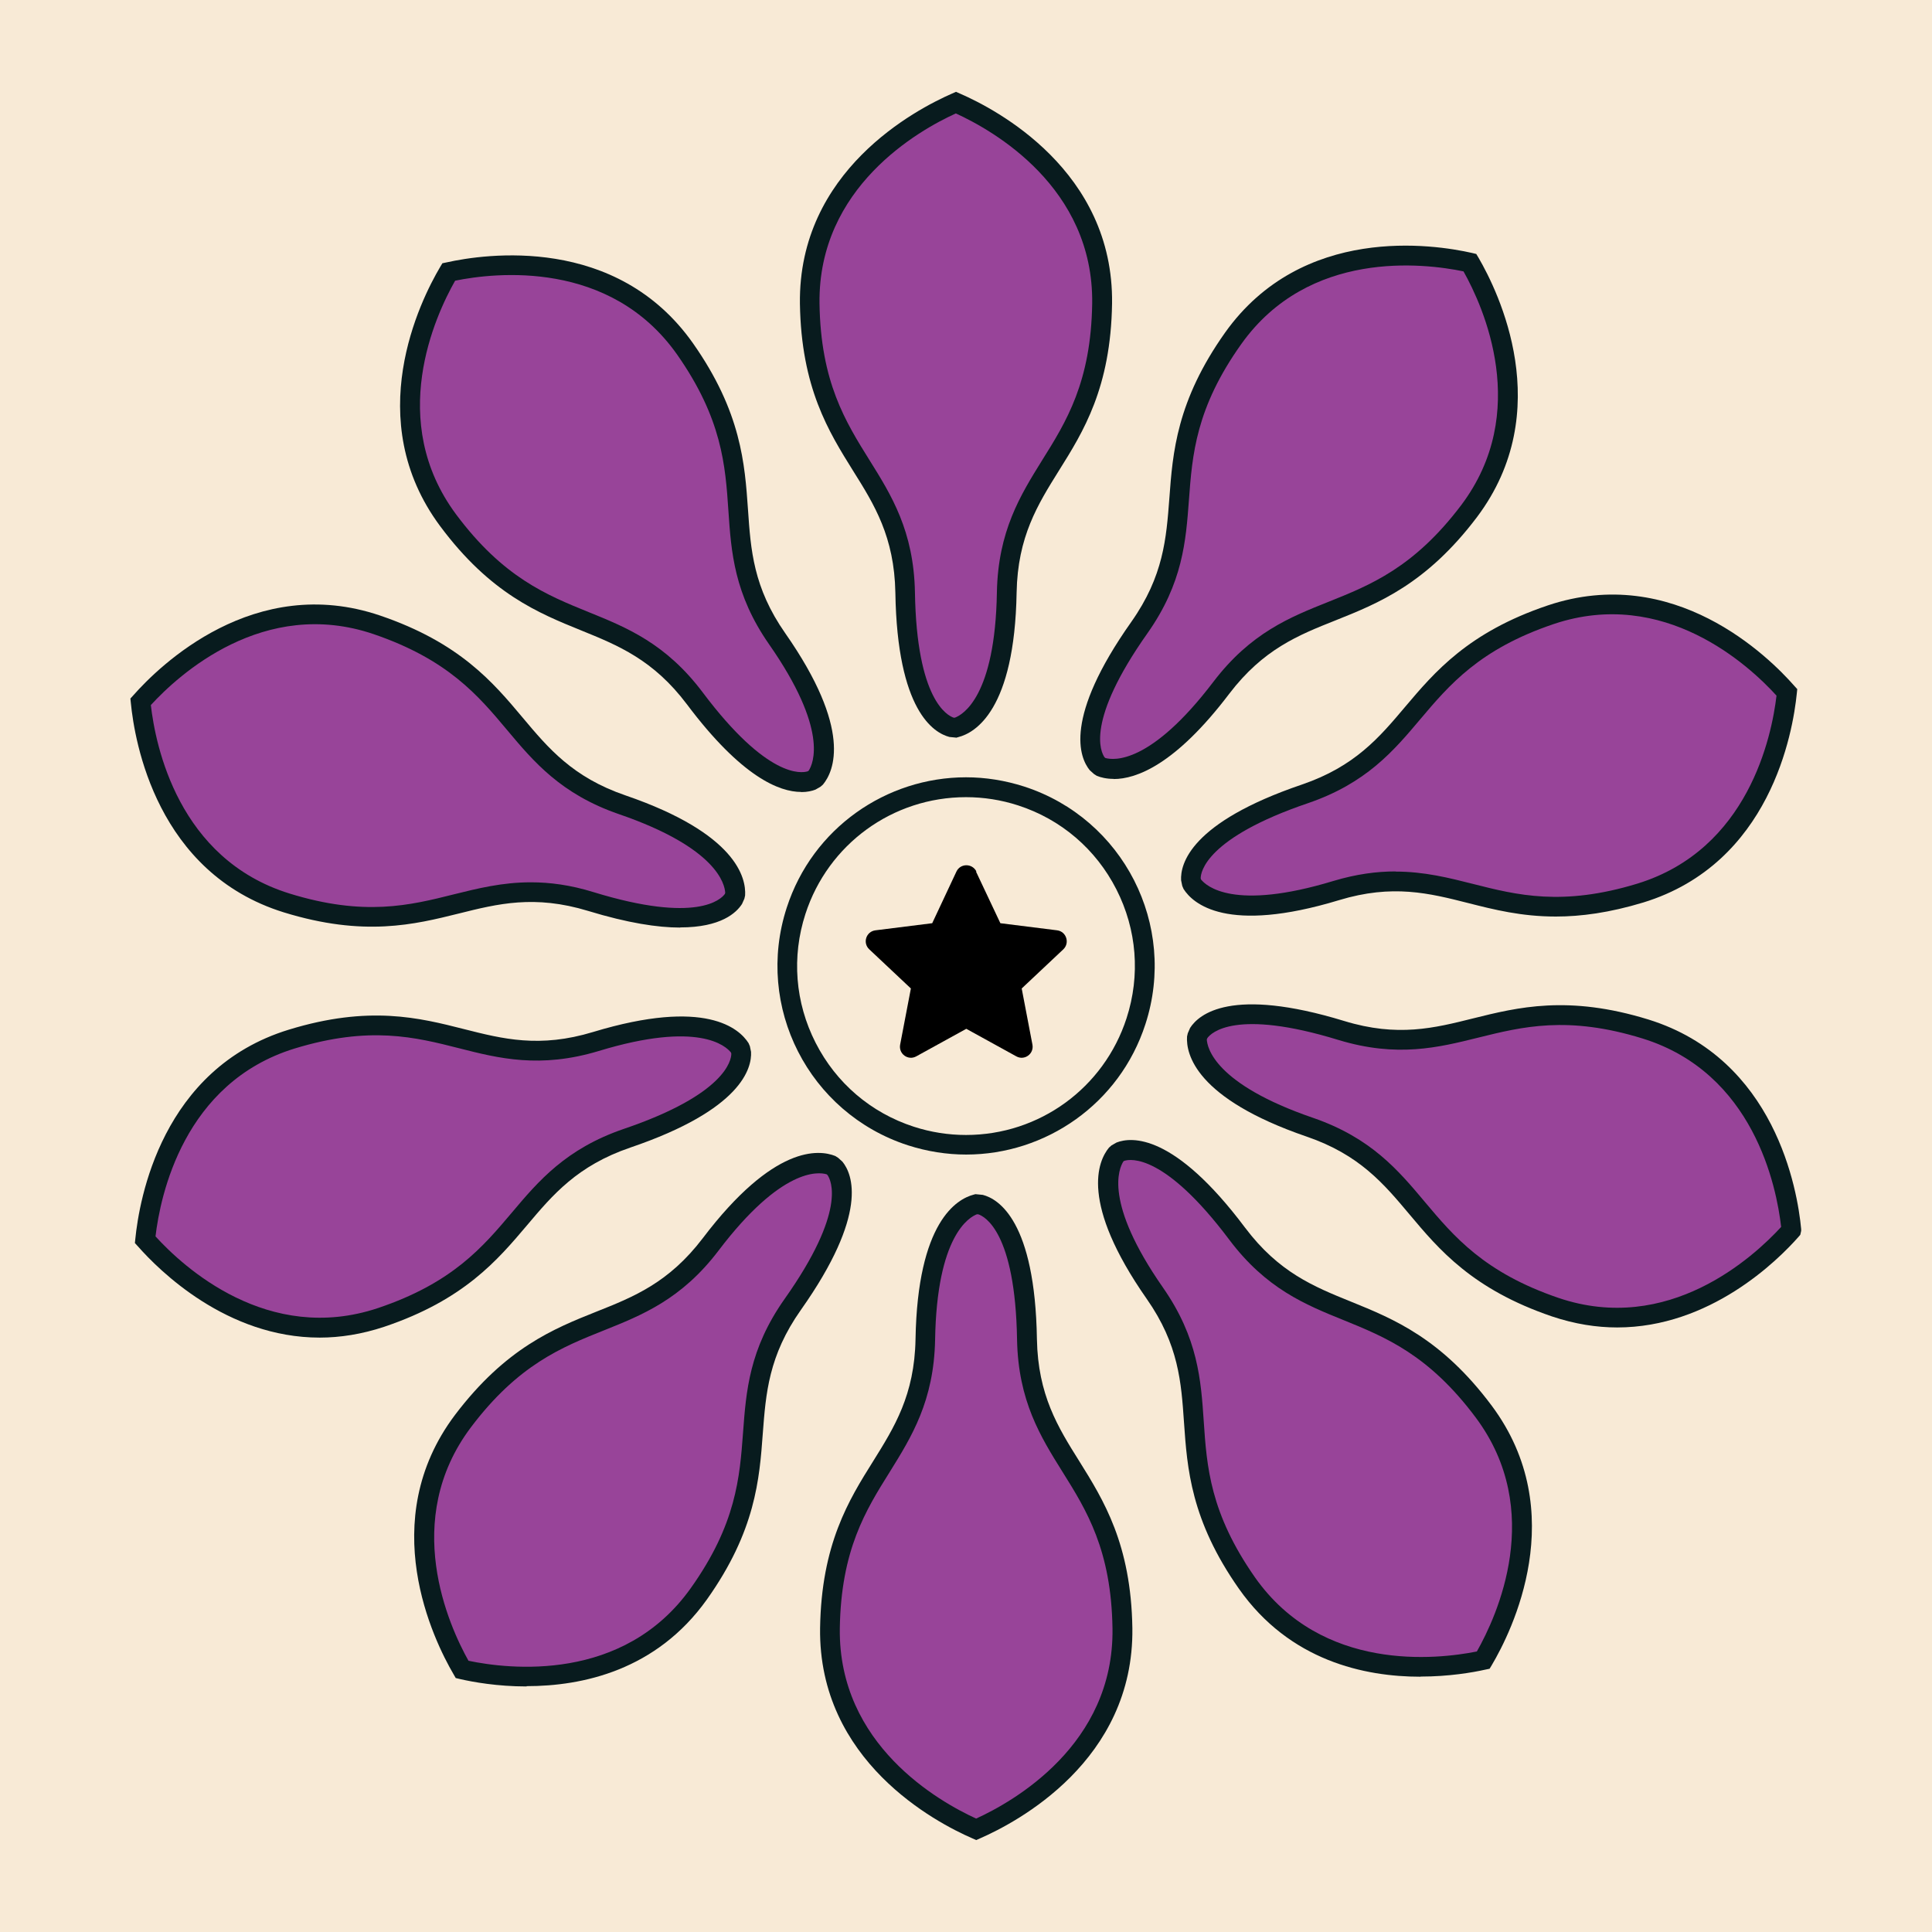
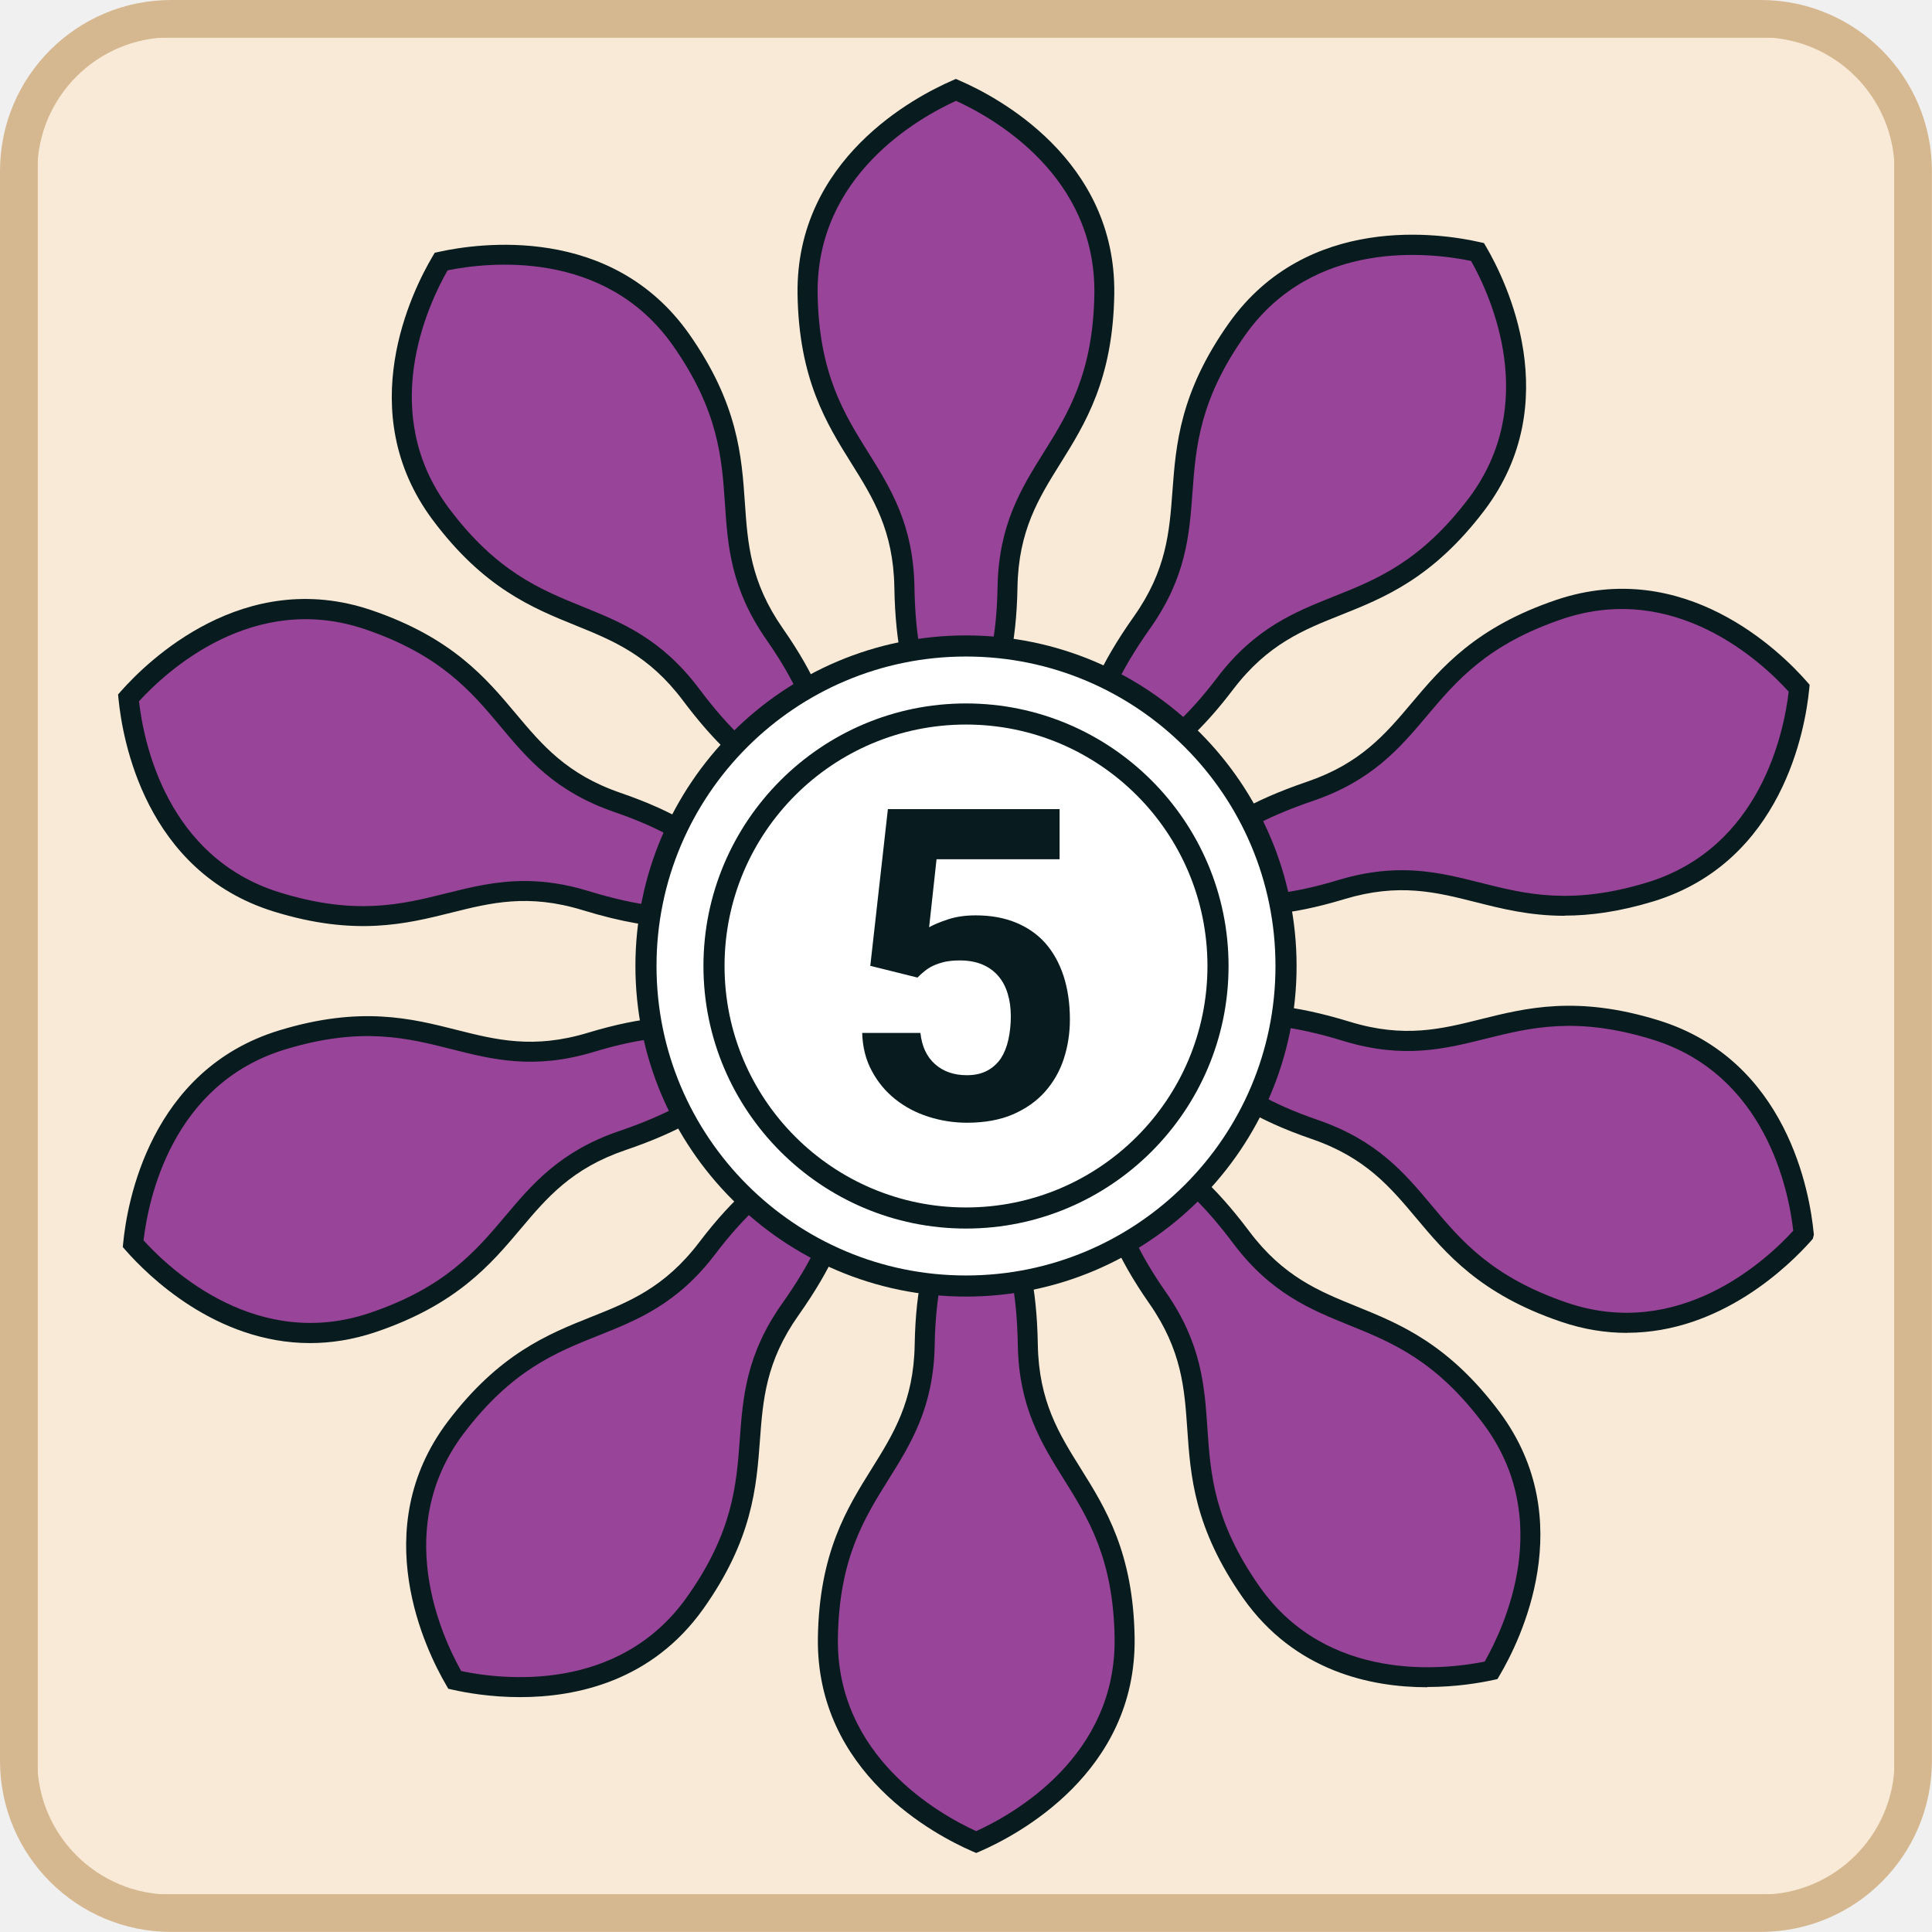
- <svg xmlns="http://www.w3.org/2000/svg" id="Layer_2" data-name="Layer 2" viewBox="0 0 133.2 133.2">
+ <svg xmlns="http://www.w3.org/2000/svg" id="Layer_2" data-name="Layer 2" viewBox="0 0 228.92 228.92">
  <defs>
    <style>
-       .cls-1 {
+       .cls-1, .cls-2 {
+         fill: none;
+       }
+ 
+       .cls-2 {
+         stroke: #d6b890;
+         stroke-miterlimit: 10;
+         stroke-width: 4.42px;
+       }
+ 
+       .cls-3 {
        fill: #f8ead6;
      }

-       .cls-2 {
-         fill-rule: evenodd;
+       .cls-4 {
+         clip-path: url(#clippath-6);
      }

-       .cls-3 {
+       .cls-5 {
+         fill: #fff;
+       }
+ 
+       .cls-6 {
        fill: #984499;
      }

-       .cls-4 {
+       .cls-7 {
        fill: #081b1e;
      }
+ 
+       .cls-8 {
+         clip-path: url(#clippath);
+       }
    </style>
+     <clipPath id="clippath">
+       <rect class="cls-1" x="2.21" y="2.21" width="224.49" height="224.49" rx="18.06" ry="18.06" />
+     </clipPath>
+     <clipPath id="clippath-6">
+       <rect class="cls-2" x="2.21" y="2.21" width="224.49" height="224.49" rx="18.06" ry="18.06" />
+     </clipPath>
  </defs>
-   <g id="Art">
+   <g id="Layer_1-2" data-name="Layer 1">
    <g>
-       <rect class="cls-1" width="133.2" height="133.2" />
+       <g class="cls-8">
+         <rect class="cls-3" x="2.21" y="2.21" width="224.49" height="224.49" />
+       </g>
      <g>
-         <path class="cls-2" d="M67.29,60.09l1.68,3.56,3.91.49c.64.08.89.87.43,1.31l-2.87,2.7.74,3.87c.12.64-.55,1.12-1.11.81l-3.45-1.9-3.45,1.9c-.56.31-1.23-.17-1.11-.81l.74-3.87-2.87-2.7c-.47-.44-.22-1.23.43-1.31l3.91-.49,1.67-3.56c.27-.58,1.1-.58,1.38,0h0Z" />
-         <path class="cls-4" d="M66.6,54.96h0c1.22,0,2.43.19,3.6.57,2.96.96,5.36,3.02,6.77,5.79s1.66,5.92.7,8.88c-1.56,4.81-6.01,8.05-11.07,8.05-1.22,0-2.43-.19-3.6-.57-2.96-.96-5.36-3.02-6.77-5.79-1.41-2.77-1.66-5.92-.7-8.88,1.56-4.81,6.01-8.05,11.07-8.05M66.6,53.59c-5.48,0-10.58,3.49-12.36,8.99-2.22,6.83,1.52,14.16,8.35,16.38,1.34.43,2.69.64,4.02.64,5.48,0,10.58-3.49,12.36-8.99,2.22-6.83-1.52-14.16-8.35-16.38-1.34-.43-2.69-.64-4.02-.64h0Z" />
        <g>
          <g>
-             <path class="cls-3" d="M55.97,53.8c-.68.27-3.31.7-8.07-5.65-5.15-6.84-10.65-3.76-17.01-12.28-5.22-7.02-1.3-14.87.04-17.13h0c2.57-.57,11.25-1.85,16.29,5.31,6.1,8.69,1.46,12.96,6.35,19.99,4.54,6.5,3.1,9.04,2.63,9.61l-.24.15Z" />
-             <path class="cls-4" d="M55.23,54.6c-1.47,0-4.08-.99-7.87-6.04-2.32-3.08-4.74-4.06-7.3-5.1-2.93-1.19-6.25-2.53-9.71-7.18-5.47-7.35-1.38-15.55,0-17.88l.15-.25.29-.06c2.65-.59,11.71-1.92,16.99,5.58,3.33,4.74,3.57,8.32,3.79,11.47.19,2.76.36,5.36,2.57,8.52,4.64,6.64,3.36,9.51,2.6,10.43l-.17.15-.35.2c-.23.09-.56.17-.98.17ZM31.38,19.35c-1.39,2.45-4.72,9.68.07,16.12,3.24,4.34,6.23,5.55,9.13,6.73,2.62,1.06,5.33,2.16,7.87,5.54,4.46,5.94,6.81,5.57,7.23,5.44l.07-.04c.32-.49,1.38-2.83-2.72-8.71-2.42-3.47-2.62-6.39-2.81-9.21-.21-3.12-.43-6.34-3.54-10.78-4.62-6.55-12.54-5.65-15.29-5.09Z" />
+             <path class="cls-6" d="M95.92,92.12c-1.19.47-5.77,1.22-14.07-9.85-8.98-11.93-18.58-6.56-29.66-21.41-9.11-12.24-2.27-25.93.07-29.88h0c4.48-.99,19.62-3.22,28.41,9.26,10.64,15.16,2.55,22.61,11.08,34.86,7.92,11.34,5.4,15.78,4.59,16.76l-.43.26Z" />
+             <path class="cls-7" d="M94.64,93.53c-2.56,0-7.12-1.73-13.73-10.54-4.04-5.37-8.26-7.08-12.72-8.89-5.11-2.07-10.89-4.42-16.94-12.52-9.54-12.83-2.41-27.12,0-31.19l.26-.44.5-.11c4.62-1.02,20.43-3.34,29.64,9.73,5.81,8.27,6.23,14.51,6.61,20,.33,4.81.64,9.35,4.48,14.87,8.09,11.58,5.86,16.58,4.53,18.2l-.3.26-.6.34c-.41.16-.98.3-1.72.3ZM53.03,32.04c-2.43,4.27-8.24,16.89.12,28.12,5.65,7.57,10.87,9.69,15.93,11.74,4.57,1.85,9.29,3.77,13.73,9.67,7.77,10.37,11.88,9.71,12.61,9.48l.13-.08c.57-.85,2.41-4.93-4.75-15.19-4.22-6.06-4.57-11.14-4.9-16.06-.37-5.44-.75-11.07-6.18-18.8-8.05-11.43-21.87-9.86-26.68-8.89Z" />
          </g>
          <g>
-             <path class="cls-3" d="M65.63,50.15c-.71-.18-3.09-1.38-3.22-9.3-.16-8.56-6.42-9.29-6.58-19.92-.11-8.75,7.66-12.8,10.08-13.85h0c2.41,1.05,10.19,5.1,10.08,13.85-.16,10.62-6.42,11.36-6.58,19.92-.13,7.93-2.79,9.14-3.5,9.33l-.28-.02Z" />
-             <path class="cls-4" d="M65.97,50.86l-.51-.05c-1.08-.28-3.6-1.8-3.73-9.95-.07-3.85-1.45-6.07-2.92-8.41-1.67-2.68-3.57-5.71-3.66-11.51-.12-9.17,8-13.4,10.49-14.49l.27-.12.27.12c2.49,1.08,10.61,5.32,10.49,14.48-.09,5.8-1.98,8.83-3.66,11.51-1.46,2.34-2.85,4.56-2.92,8.41-.14,8.1-2.85,9.67-4.02,9.97l-.11.03ZM65.75,49.48h.08c.55-.2,2.78-1.47,2.9-8.64.08-4.23,1.63-6.71,3.12-9.11,1.66-2.65,3.37-5.39,3.45-10.81.1-8.02-6.84-11.93-9.4-13.1-2.56,1.16-9.5,5.08-9.4,13.1.08,5.41,1.79,8.15,3.45,10.81,1.5,2.4,3.05,4.88,3.13,9.11.12,7.43,2.25,8.5,2.67,8.64Z" />
+             <path class="cls-6" d="M112.77,85.77c-1.24-.32-5.39-2.4-5.62-16.23-.27-14.93-11.2-16.21-11.47-34.74-.2-15.26,13.37-22.33,17.58-24.16h0c4.21,1.83,17.78,8.9,17.58,24.16-.27,18.53-11.2,19.81-11.47,34.74-.23,13.83-4.87,15.95-6.11,16.27l-.49-.04Z" />
+             <path class="cls-7" d="M113.37,87.01l-.89-.09c-1.88-.48-6.27-3.15-6.51-17.35-.12-6.72-2.53-10.58-5.09-14.67-2.92-4.67-6.23-9.97-6.38-20.07-.21-15.99,13.95-23.38,18.29-25.27l.47-.21.47.21c4.35,1.88,18.51,9.28,18.3,25.26-.15,10.11-3.46,15.4-6.38,20.08-2.55,4.09-4.97,7.95-5.09,14.67-.24,14.13-4.98,16.87-7,17.39l-.19.05ZM112.99,84.6h.15c.96-.35,4.84-2.57,5.06-15.07.13-7.38,2.84-11.71,5.45-15.89,2.89-4.62,5.88-9.4,6.02-18.85.18-13.98-11.93-20.81-16.39-22.84-4.47,2.03-16.58,8.85-16.4,22.85.14,9.44,3.13,14.22,6.02,18.85,2.61,4.18,5.32,8.5,5.45,15.88.22,12.96,3.93,14.83,4.65,15.07Z" />
          </g>
          <g>
-             <path class="cls-3" d="M75.65,52.67c-.46-.57-1.68-2.94,2.9-9.41,4.94-7,.32-11.29,6.47-19.95,5.08-7.12,13.75-5.79,16.32-5.21h0c1.33,2.27,5.2,10.14-.06,17.13-6.41,8.47-11.89,5.36-17.08,12.17-4.8,6.31-7.66,5.72-8.34,5.45l-.21-.19Z" />
-             <path class="cls-4" d="M76.78,53.7c-.5,0-.89-.1-1.16-.21l-.19-.12-.3-.27c-.7-.86-1.83-3.58,2.87-10.23,2.22-3.15,2.41-5.75,2.62-8.51.23-3.15.5-6.72,3.85-11.44,5.32-7.46,14.37-6.08,17.02-5.48l.29.07.15.25c1.37,2.35,5.41,10.56-.1,17.89-3.49,4.62-6.82,5.95-9.75,7.12-2.57,1.02-4.99,1.99-7.33,5.06-3.71,4.89-6.4,5.88-7.97,5.88ZM76.21,52.26c.57.16,3.11.45,7.45-5.26,2.57-3.37,5.28-4.45,7.91-5.5,2.9-1.16,5.91-2.36,9.17-6.67,4.82-6.4,1.54-13.67.16-16.12-2.75-.57-10.67-1.52-15.32,5.01-3.14,4.41-3.38,7.64-3.61,10.75-.21,2.82-.42,5.73-2.86,9.19-4.29,6.07-3.21,8.19-2.96,8.55l.06.05Z" />
+             <path class="cls-6" d="M130.26,90.16c-.81-.99-2.93-5.12,5.06-16.41,8.61-12.2.56-19.7,11.29-34.8,8.86-12.43,23.99-10.11,28.46-9.09h0c2.31,3.97,9.08,17.69-.11,29.88-11.17,14.78-20.74,9.35-29.79,21.23-8.36,11.01-13.36,9.98-14.55,9.5l-.37-.33Z" />
+             <path class="cls-7" d="M132.22,91.95c-.88,0-1.55-.18-2.03-.37l-.34-.21-.51-.47c-1.23-1.5-3.2-6.25,5.01-17.85,3.88-5.49,4.21-10.03,4.57-14.84.41-5.49.87-11.72,6.72-19.96,9.28-13.01,25.07-10.61,29.69-9.56l.5.11.26.44c2.39,4.09,9.44,18.43-.18,31.2-6.1,8.06-11.9,10.38-17.01,12.42-4.48,1.78-8.7,3.47-12.78,8.82-6.47,8.52-11.17,10.25-13.91,10.25ZM131.24,89.44c.99.29,5.43.79,13-9.17,4.47-5.88,9.21-7.76,13.79-9.59,5.07-2.02,10.3-4.11,16-11.64,8.41-11.17,2.68-23.84.28-28.12-4.8-1-18.61-2.66-26.73,8.73-5.47,7.7-5.89,13.32-6.29,18.76-.36,4.92-.74,10-5,16.03-7.49,10.58-5.6,14.28-5.16,14.91l.11.1Z" />
          </g>
          <g>
-             <path class="cls-3" d="M82.1,60.64c-.04-.73.36-3.36,7.87-5.91,8.1-2.77,6.88-8.96,16.95-12.36,8.29-2.79,14.53,3.38,16.27,5.35h0c-.26,2.62-1.74,11.27-10.1,13.84-10.16,3.1-12.78-2.64-20.97-.16-7.59,2.3-9.56.14-9.95-.48l-.06-.28Z" />
-             <path class="cls-4" d="M107.26,63.19c-2.37,0-4.27-.48-6.04-.93-2.68-.68-5.21-1.32-8.9-.2-7.75,2.35-10.08.24-10.72-.77l-.09-.21-.08-.39c-.06-1.11.62-3.98,8.33-6.6,3.65-1.25,5.33-3.24,7.11-5.35,2.04-2.41,4.35-5.15,9.84-7,8.69-2.92,15.21,3.51,17,5.55l.2.22-.03.29c-.27,2.7-1.82,11.73-10.58,14.42-2.34.71-4.31.97-6.03.97ZM96.21,60.09c1.98,0,3.68.43,5.34.85,3.03.77,6.17,1.56,11.34-.02,7.66-2.36,9.26-10.16,9.59-12.96-1.89-2.08-7.74-7.49-15.35-4.94-5.13,1.73-7.21,4.2-9.23,6.59-1.82,2.16-3.71,4.39-7.71,5.76-7.03,2.39-7.41,4.75-7.41,5.18l.02.08c.36.46,2.26,2.19,9.12.11,1.6-.48,3-.66,4.29-.66Z" />
+             <path class="cls-6" d="M141.51,104.07c-.07-1.27.64-5.86,13.73-10.32,14.13-4.83,12.01-15.62,29.56-21.55,14.47-4.86,25.35,5.89,28.38,9.34h0c-.45,4.57-3.03,19.65-17.62,24.14-17.72,5.41-22.28-4.6-36.58-.28-13.23,4.01-16.67.24-17.36-.84l-.11-.48Z" />
+             <path class="cls-7" d="M185.38,108.51c-4.13,0-7.45-.84-10.54-1.62-4.67-1.18-9.08-2.3-15.52-.36-13.53,4.1-17.59.43-18.7-1.34l-.15-.37-.14-.68c-.11-1.94,1.08-6.93,14.53-11.51,6.36-2.17,9.3-5.65,12.41-9.34,3.55-4.21,7.58-8.98,17.16-12.22,15.15-5.09,26.53,6.12,29.65,9.68l.34.39-.05.51c-.46,4.71-3.17,20.46-18.45,25.15-4.08,1.24-7.51,1.69-10.52,1.69ZM166.11,103.11c3.46,0,6.41.75,9.31,1.48,5.29,1.34,10.76,2.72,19.79-.04,13.37-4.11,16.16-17.73,16.73-22.6-3.3-3.63-13.5-13.07-26.77-8.62-8.95,3.02-12.58,7.33-16.1,11.5-3.18,3.77-6.47,7.66-13.45,10.05-12.27,4.17-12.92,8.28-12.93,9.04l.03.14c.63.8,3.94,3.83,15.91.2,2.78-.84,5.24-1.15,7.48-1.15Z" />
          </g>
          <g>
-             <path class="cls-3" d="M82.63,71.23c.39-.62,2.26-2.51,9.84-.19,8.19,2.5,10.82-3.23,20.97-.1,8.36,2.6,9.81,11.25,10.06,13.87h0c-1.74,1.97-8,8.12-16.29,5.31-10.05-3.43-8.82-9.61-16.91-12.41-7.5-2.58-7.83-5.48-7.79-6.21l.11-.26Z" />
-             <path class="cls-4" d="M111.5,91.52c-1.42,0-2.92-.23-4.5-.76-5.49-1.87-7.79-4.61-9.82-7.03-1.78-2.12-3.45-4.12-7.1-5.37-7.66-2.63-8.32-5.7-8.24-6.9l.05-.22.16-.37c.6-.94,2.83-2.86,10.62-.48,3.69,1.13,6.22.49,8.9-.18,3.06-.76,6.54-1.63,12.08.08,8.75,2.72,10.28,11.75,10.53,14.45v.12s-.06.27-.06.27l-.11.13c-1.47,1.67-6.12,6.26-12.52,6.26ZM83.2,71.64c.02.58.54,3.1,7.33,5.43,4,1.38,5.88,3.62,7.7,5.79,2.01,2.39,4.09,4.87,9.21,6.62,7.59,2.58,13.46-2.82,15.36-4.89-.32-2.79-1.89-10.61-9.55-12.99-5.17-1.6-8.31-.81-11.34-.06-2.74.68-5.58,1.39-9.63.16-7.1-2.18-8.78-.49-9.04-.13l-.03.08Z" />
+             <path class="cls-6" d="M142.43,122.54c.69-1.08,3.95-4.38,17.17-.33,14.28,4.36,18.88-5.64,36.58-.17,14.58,4.53,17.11,19.62,17.54,24.18h0c-3.04,3.44-13.96,14.16-28.41,9.26-17.54-5.98-15.38-16.77-29.49-21.64-13.08-4.49-13.66-9.56-13.58-10.84l.19-.46Z" />
+             <path class="cls-7" d="M192.78,157.93c-2.48,0-5.1-.39-7.85-1.33-9.57-3.26-13.58-8.05-17.12-12.27-3.1-3.69-6.02-7.18-12.38-9.37-13.37-4.59-14.51-9.95-14.38-12.04l.09-.38.29-.64c1.04-1.64,4.93-4.99,18.52-.83,6.43,1.97,10.85.86,15.52-.31,5.34-1.33,11.4-2.85,21.06.14,15.27,4.74,17.92,20.49,18.37,25.2l.02.2-.12.48-.19.22c-2.57,2.9-10.68,10.92-21.83,10.92ZM143.42,123.25c.04,1.02.95,5.4,12.78,9.47,6.98,2.41,10.26,6.31,13.42,10.09,3.5,4.18,7.13,8.5,16.07,11.55,13.24,4.49,23.48-4.92,26.79-8.53-.55-4.87-3.3-18.5-16.66-22.65-9.02-2.79-14.49-1.42-19.79-.1-4.78,1.19-9.72,2.43-16.79.28-12.39-3.8-15.32-.85-15.77-.23l-.06.13Z" />
          </g>
          <g>
            <g>
-               <path class="cls-3" d="M77.24,79.4c.68-.27,3.31-.7,8.07,5.65,5.15,6.84,10.65,3.76,17.01,12.28,5.22,7.02,1.3,14.87-.04,17.13h0c-2.57.57-11.25,1.85-16.29-5.31-6.1-8.69-1.46-12.96-6.35-19.99-4.54-6.5-3.1-9.04-2.63-9.61l.24-.15Z" />
-               <path class="cls-4" d="M97.94,115.6c-3.86,0-9.02-1.09-12.52-6.06-3.33-4.74-3.57-8.32-3.79-11.47-.19-2.76-.36-5.36-2.57-8.52-4.64-6.64-3.36-9.51-2.6-10.43l.17-.15.35-.2c1.03-.4,3.97-.65,8.86,5.87,2.32,3.08,4.73,4.06,7.3,5.1,2.93,1.19,6.24,2.53,9.71,7.18,5.47,7.35,1.38,15.55,0,17.88l-.15.25-.29.06c-.89.2-2.52.48-4.47.48ZM77.46,80.06c-.32.49-1.38,2.83,2.72,8.71,2.42,3.47,2.62,6.39,2.81,9.21.21,3.12.43,6.34,3.54,10.78,4.62,6.55,12.54,5.65,15.29,5.1,1.39-2.45,4.72-9.69-.07-16.12-3.24-4.34-6.23-5.55-9.13-6.73-2.62-1.06-5.33-2.16-7.87-5.54-4.46-5.94-6.81-5.57-7.23-5.44l-.07.04Z" />
+               <path class="cls-6" d="M133.02,136.79c1.19-.47,5.77-1.22,14.07,9.85,8.98,11.93,18.58,6.56,29.66,21.41,9.11,12.24,2.27,25.93-.07,29.88h0c-4.48.99-19.62,3.22-28.41-9.26-10.64-15.16-2.55-22.61-11.08-34.86-7.92-11.34-5.4-15.78-4.59-16.76l.43-.26Z" />
+               <path class="cls-7" d="M169.13,199.92c-6.73,0-15.73-1.9-21.84-10.57-5.81-8.28-6.23-14.5-6.61-20-.33-4.81-.64-9.35-4.48-14.87-8.09-11.58-5.86-16.58-4.53-18.2l.3-.26.61-.35c1.8-.7,6.92-1.13,15.45,10.24,4.04,5.37,8.26,7.08,12.72,8.89,5.1,2.07,10.89,4.42,16.94,12.52,9.54,12.82,2.41,27.12,0,31.19l-.26.44-.5.11c-1.56.34-4.39.83-7.8.83ZM133.41,137.94c-.57.85-2.42,4.93,4.75,15.19,4.22,6.06,4.57,11.15,4.9,16.06.37,5.44.75,11.06,6.18,18.8,8.05,11.43,21.86,9.86,26.68,8.89,2.42-4.27,8.24-16.89-.12-28.12-5.65-7.57-10.87-9.69-15.93-11.74-4.57-1.85-9.29-3.77-13.73-9.67-7.78-10.37-11.88-9.71-12.61-9.48l-.13.07Z" />
            </g>
            <g>
-               <path class="cls-3" d="M67.58,83.05c.71.18,3.09,1.38,3.22,9.3.16,8.56,6.42,9.29,6.58,19.92.11,8.75-7.66,12.8-10.08,13.85h0c-2.41-1.05-10.19-5.1-10.08-13.85.16-10.62,6.42-11.36,6.58-19.92.13-7.93,2.79-9.14,3.5-9.33l.28.02Z" />
-               <path class="cls-4" d="M67.3,126.86l-.27-.12c-2.49-1.08-10.61-5.32-10.49-14.49.09-5.79,1.98-8.83,3.66-11.51,1.46-2.34,2.85-4.56,2.92-8.41.14-8.1,2.85-9.67,4.02-9.97l.11-.03.51.05c1.08.28,3.6,1.8,3.73,9.95.07,3.85,1.45,6.07,2.92,8.41,1.67,2.68,3.57,5.71,3.66,11.51.12,9.16-8,13.4-10.49,14.49l-.27.12ZM67.37,83.71c-.55.2-2.78,1.48-2.9,8.65-.08,4.23-1.63,6.71-3.12,9.11-1.66,2.65-3.37,5.39-3.45,10.81-.1,8.02,6.84,11.93,9.4,13.1,2.56-1.17,9.51-5.08,9.4-13.1-.08-5.41-1.79-8.16-3.45-10.81-1.5-2.4-3.05-4.88-3.13-9.11-.12-7.44-2.25-8.5-2.67-8.64h-.08Z" />
+               <path class="cls-6" d="M116.17,143.14c1.24.32,5.39,2.4,5.62,16.23.27,14.93,11.2,16.21,11.47,34.74.2,15.26-13.37,22.33-17.58,24.16h0c-4.21-1.83-17.78-8.9-17.58-24.16.27-18.53,11.2-19.81,11.47-34.74.23-13.83,4.87-15.95,6.11-16.27l.49.04Z" />
+               <path class="cls-7" d="M115.68,219.56l-.47-.2c-4.35-1.89-18.51-9.28-18.3-25.27.15-10.11,3.46-15.4,6.38-20.07,2.55-4.09,4.97-7.95,5.09-14.67.24-14.13,4.98-16.87,7-17.4l.19-.05.89.09c1.88.48,6.27,3.14,6.51,17.35.12,6.72,2.53,10.58,5.09,14.67,2.92,4.67,6.23,9.97,6.38,20.07.21,15.98-13.95,23.38-18.29,25.27l-.47.2ZM115.81,144.31c-.96.36-4.84,2.58-5.06,15.08-.13,7.38-2.84,11.7-5.45,15.88-2.89,4.62-5.88,9.4-6.02,18.85-.18,13.98,11.93,20.81,16.39,22.85,4.47-2.04,16.58-8.86,16.4-22.85-.14-9.44-3.13-14.22-6.02-18.85-2.61-4.18-5.32-8.5-5.45-15.88-.22-12.97-3.93-14.83-4.65-15.07h-.15Z" />
            </g>
            <g>
-               <path class="cls-3" d="M57.55,80.53c.46.57,1.68,2.94-2.9,9.41-4.94,7-.32,11.29-6.47,19.95-5.08,7.12-13.75,5.79-16.32,5.21h0c-1.33-2.27-5.2-10.14.06-17.13,6.41-8.47,11.89-5.36,17.08-12.17,4.8-6.31,7.66-5.72,8.34-5.45l.21.19Z" />
-               <path class="cls-4" d="M36.3,116.27c-2.01,0-3.68-.3-4.59-.51l-.29-.07-.15-.26c-1.37-2.34-5.41-10.56.1-17.88,3.5-4.62,6.82-5.95,9.75-7.12,2.57-1.02,4.99-1.99,7.33-5.06,4.9-6.46,8.02-6.12,9.14-5.67l.19.12.3.27c.7.86,1.83,3.58-2.87,10.23-2.22,3.15-2.41,5.75-2.62,8.51-.23,3.15-.5,6.72-3.85,11.44-3.49,4.9-8.59,5.98-12.43,5.98ZM32.3,114.5c2.76.58,10.67,1.53,15.32-5,3.14-4.41,3.38-7.64,3.61-10.75.21-2.82.42-5.73,2.86-9.19,4.29-6.06,3.21-8.19,2.96-8.55l-.06-.05c-.56-.17-3.11-.46-7.45,5.26-2.56,3.37-5.28,4.45-7.9,5.5-2.9,1.16-5.91,2.36-9.17,6.68-4.82,6.4-1.54,13.66-.16,16.12Z" />
+               <path class="cls-6" d="M98.69,138.75c.81.99,2.93,5.12-5.06,16.41-8.61,12.2-.56,19.7-11.29,34.8-8.86,12.43-23.99,10.11-28.46,9.09h0c-2.31-3.97-9.08-17.69.11-29.88,11.17-14.78,20.74-9.35,29.79-21.23,8.36-11.01,13.36-9.98,14.55-9.5l.37.33Z" />
+               <path class="cls-7" d="M61.62,201.09c-3.51,0-6.42-.52-8-.88l-.5-.11-.26-.45c-2.39-4.09-9.44-18.42.18-31.19,6.1-8.06,11.9-10.38,17.01-12.42,4.48-1.78,8.7-3.47,12.78-8.82,8.55-11.26,13.99-10.67,15.93-9.89l.34.2.52.47c1.23,1.5,3.19,6.25-5.01,17.85-3.88,5.49-4.21,10.03-4.57,14.84-.41,5.49-.87,11.72-6.72,19.96-6.09,8.54-14.99,10.44-21.69,10.44ZM54.64,198c4.81,1.01,18.61,2.67,26.73-8.73,5.47-7.7,5.89-13.32,6.29-18.76.36-4.92.74-10,5-16.03,7.48-10.57,5.6-14.28,5.16-14.91l-.11-.1c-.98-.29-5.42-.8-13,9.18-4.47,5.87-9.21,7.76-13.79,9.59-5.07,2.02-10.3,4.11-16,11.64-8.41,11.17-2.68,23.83-.28,28.11Z" />
            </g>
            <g>
-               <path class="cls-3" d="M51.1,72.55c.04.73-.36,3.36-7.87,5.91-8.1,2.77-6.88,8.96-16.95,12.36-8.29,2.79-14.53-3.38-16.27-5.35h0c.26-2.62,1.74-11.27,10.1-13.84,10.16-3.1,12.78,2.64,20.97.16,7.59-2.3,9.56-.14,9.95.48l.06.28Z" />
-               <path class="cls-4" d="M22.04,92.22c-6.42,0-11.07-4.63-12.54-6.3l-.2-.22.03-.29c.27-2.7,1.81-11.73,10.58-14.42,5.54-1.7,9.01-.82,12.08-.04,2.68.68,5.21,1.32,8.9.2,7.76-2.35,10.08-.24,10.72.77l.09.21.08.39c.06,1.11-.62,3.98-8.33,6.6-3.65,1.25-5.33,3.24-7.11,5.35-2.04,2.41-4.35,5.15-9.84,7-1.56.52-3.06.75-4.46.75ZM10.72,85.24c1.89,2.08,7.74,7.49,15.35,4.94,5.13-1.73,7.21-4.2,9.23-6.59,1.82-2.16,3.71-4.39,7.71-5.76,7.03-2.39,7.41-4.75,7.41-5.18l-.02-.08c-.36-.46-2.25-2.2-9.12-.11-4.05,1.22-6.89.51-9.63-.19-3.03-.77-6.17-1.56-11.34.02-7.66,2.36-9.26,10.16-9.59,12.96Z" />
+               <path class="cls-6" d="M87.44,124.84c.07,1.27-.64,5.86-13.73,10.32-14.13,4.83-12.01,15.62-29.56,21.55-14.47,4.86-25.35-5.89-28.38-9.34h0c.45-4.57,3.03-19.65,17.62-24.14,17.72-5.41,22.28,4.6,36.58.28,13.23-4.01,16.67-.24,17.36.84l.11.48Z" />
+               <path class="cls-7" d="M36.75,159.14c-11.2,0-19.3-8.07-21.86-10.99l-.34-.39.05-.51c.46-4.71,3.16-20.46,18.45-25.15,9.67-2.96,15.72-1.42,21.06-.07,4.67,1.18,9.09,2.29,15.52.35,13.53-4.1,17.59-.42,18.7,1.34l.15.37.14.68c.11,1.94-1.08,6.94-14.53,11.51-6.36,2.17-9.3,5.65-12.4,9.33-3.55,4.21-7.58,8.98-17.16,12.22-2.73.92-5.33,1.31-7.79,1.31ZM17.01,146.97c3.3,3.63,13.5,13.07,26.77,8.61,8.95-3.02,12.58-7.33,16.1-11.5,3.18-3.77,6.47-7.66,13.45-10.05,12.27-4.17,12.92-8.28,12.93-9.04l-.03-.14c-.63-.8-3.93-3.83-15.91-.2-7.07,2.13-12.01.88-16.79-.33-5.29-1.34-10.76-2.72-19.79.04-13.37,4.11-16.16,17.73-16.73,22.6Z" />
            </g>
            <g>
-               <path class="cls-3" d="M50.58,61.96c-.39.62-2.26,2.51-9.84.19-8.19-2.5-10.82,3.23-20.97.1-8.36-2.6-9.81-11.25-10.06-13.87h0c1.74-1.97,8-8.12,16.29-5.31,10.05,3.43,8.82,9.61,16.91,12.41,7.5,2.58,7.83,5.48,7.79,6.21l-.11.26Z" />
-               <path class="cls-4" d="M46.89,63.95c-1.54,0-3.6-.31-6.35-1.15-3.69-1.12-6.22-.49-8.9.18-3.06.76-6.54,1.63-12.08-.08-8.75-2.72-10.28-11.75-10.54-14.45l-.03-.29.2-.22c1.8-2.04,8.34-8.45,17.02-5.5,5.49,1.87,7.79,4.61,9.82,7.03,1.78,2.12,3.45,4.12,7.1,5.37,7.66,2.63,8.32,5.7,8.24,6.9l-.05.22-.16.36c-.39.61-1.45,1.62-4.26,1.62ZM36.6,60.83c1.3,0,2.72.18,4.33.68,7.1,2.18,8.78.49,9.04.13l.03-.08c-.03-.59-.55-3.1-7.33-5.43-4-1.38-5.88-3.62-7.7-5.79-2.01-2.4-4.09-4.87-9.21-6.62-7.59-2.58-13.46,2.82-15.36,4.89.32,2.8,1.89,10.61,9.55,12.99,5.17,1.6,8.31.82,11.34.06,1.65-.41,3.34-.83,5.3-.83Z" />
+               <path class="cls-6" d="M86.52,106.37c-.69,1.08-3.95,4.38-17.17.33-14.28-4.36-18.88,5.64-36.58.17-14.58-4.53-17.11-19.62-17.54-24.18h0c3.04-3.44,13.96-14.16,28.41-9.26,17.54,5.98,15.38,16.77,29.49,21.64,13.08,4.49,13.66,9.56,13.58,10.84l-.19.46Z" />
+               <path class="cls-7" d="M80.08,109.84c-2.68,0-6.27-.53-11.08-2.01-6.43-1.96-10.85-.86-15.52.31-5.34,1.33-11.4,2.85-21.06-.14-15.26-4.74-17.92-20.49-18.38-25.2l-.05-.51.34-.39c3.14-3.55,14.55-14.74,29.68-9.6,9.57,3.26,13.58,8.05,17.12,12.27,3.1,3.69,6.02,7.18,12.38,9.37,13.36,4.59,14.51,9.95,14.38,12.04l-.09.39-.29.64c-.67,1.06-2.53,2.83-7.44,2.83ZM62.15,104.39c2.26,0,4.74.32,7.55,1.18,12.39,3.8,15.32.85,15.77.24l.06-.14c-.04-1.02-.95-5.4-12.78-9.47-6.98-2.41-10.26-6.31-13.42-10.09-3.5-4.18-7.13-8.5-16.07-11.55-13.24-4.5-23.48,4.92-26.79,8.53.55,4.88,3.3,18.5,16.66,22.65,9.02,2.79,14.49,1.42,19.78.1,2.88-.72,5.82-1.45,9.24-1.45Z" />
            </g>
          </g>
        </g>
+         <g>
+           <g>
+             <path class="cls-5" d="M114.46,152.37c-20.91,0-37.92-17.01-37.92-37.92s17.01-37.92,37.92-37.92,37.92,17.01,37.92,37.92-17.01,37.92-37.92,37.92Z" />
+             <path class="cls-7" d="M114.46,77.79c20.25,0,36.67,16.42,36.67,36.67s-16.42,36.67-36.67,36.67-36.67-16.42-36.67-36.67,16.42-36.67,36.67-36.67M114.46,75.29c-21.6,0-39.17,17.57-39.17,39.17s17.57,39.17,39.17,39.17,39.17-17.57,39.17-39.17-17.57-39.17-39.17-39.17h0Z" />
+           </g>
+           <g>
+             <path class="cls-5" d="M114.46,144.32c-16.46,0-29.86-13.39-29.86-29.86s13.4-29.86,29.86-29.86,29.86,13.4,29.86,29.86-13.39,29.86-29.86,29.86Z" />
+             <path class="cls-7" d="M114.46,85.85c15.8,0,28.61,12.81,28.61,28.61s-12.81,28.61-28.61,28.61-28.61-12.81-28.61-28.61,12.81-28.61,28.61-28.61M114.46,83.35c-17.15,0-31.11,13.96-31.11,31.11s13.96,31.11,31.11,31.11,31.11-13.96,31.11-31.11-13.96-31.11-31.11-31.11h0Z" />
+           </g>
+         </g>
+       </g>
+       <path class="cls-7" d="M105.2,95.87h20.35v5.94h-14.58l-.88,8.06c.52-.3,1.26-.61,2.22-.93.96-.32,2.06-.48,3.3-.48,1.77,0,3.34.28,4.72.84,1.38.56,2.56,1.37,3.51,2.43.94,1.06,1.66,2.35,2.17,3.88.5,1.53.76,3.26.76,5.19,0,1.65-.25,3.21-.73,4.68-.49,1.48-1.24,2.78-2.24,3.9-1.01,1.13-2.28,2.01-3.8,2.67-1.53.65-3.33.98-5.42.98-1.58,0-3.1-.24-4.57-.71-1.47-.47-2.78-1.16-3.92-2.07-1.15-.91-2.07-2.02-2.78-3.34-.72-1.32-1.1-2.82-1.15-4.52h6.9c.17,1.6.75,2.83,1.73,3.7.98.87,2.24,1.31,3.77,1.31.94,0,1.74-.18,2.4-.53.66-.35,1.2-.84,1.63-1.46.4-.62.7-1.36.89-2.22.19-.86.29-1.78.29-2.77s-.12-1.87-.37-2.68c-.24-.81-.61-1.51-1.12-2.1s-1.13-1.04-1.89-1.36-1.65-.48-2.67-.48c-.69,0-1.28.06-1.79.17-.5.12-.95.27-1.34.45s-.73.4-1.03.64c-.3.25-.59.5-.85.77l-5.59-1.39,2.09-18.61Z" />
+       <g>
+         <g class="cls-4">
+           <g>
+             <rect class="cls-2" x="2.21" y="2.21" width="224.49" height="224.49" />
+             <rect class="cls-2" x="2.21" y="2.21" width="224.49" height="224.49" />
+             <rect class="cls-2" x="2.21" y="2.21" width="224.49" height="224.49" />
+             <rect class="cls-2" x="2.21" y="2.21" width="224.49" height="224.49" />
+             <rect class="cls-2" x="2.21" y="2.21" width="224.49" height="224.49" />
+             <rect class="cls-2" x="2.21" y="2.21" width="224.49" height="224.49" />
+           </g>
+         </g>
+         <rect class="cls-2" x="2.21" y="2.21" width="224.49" height="224.49" rx="18.06" ry="18.06" />
      </g>
    </g>
  </g>
</svg>
